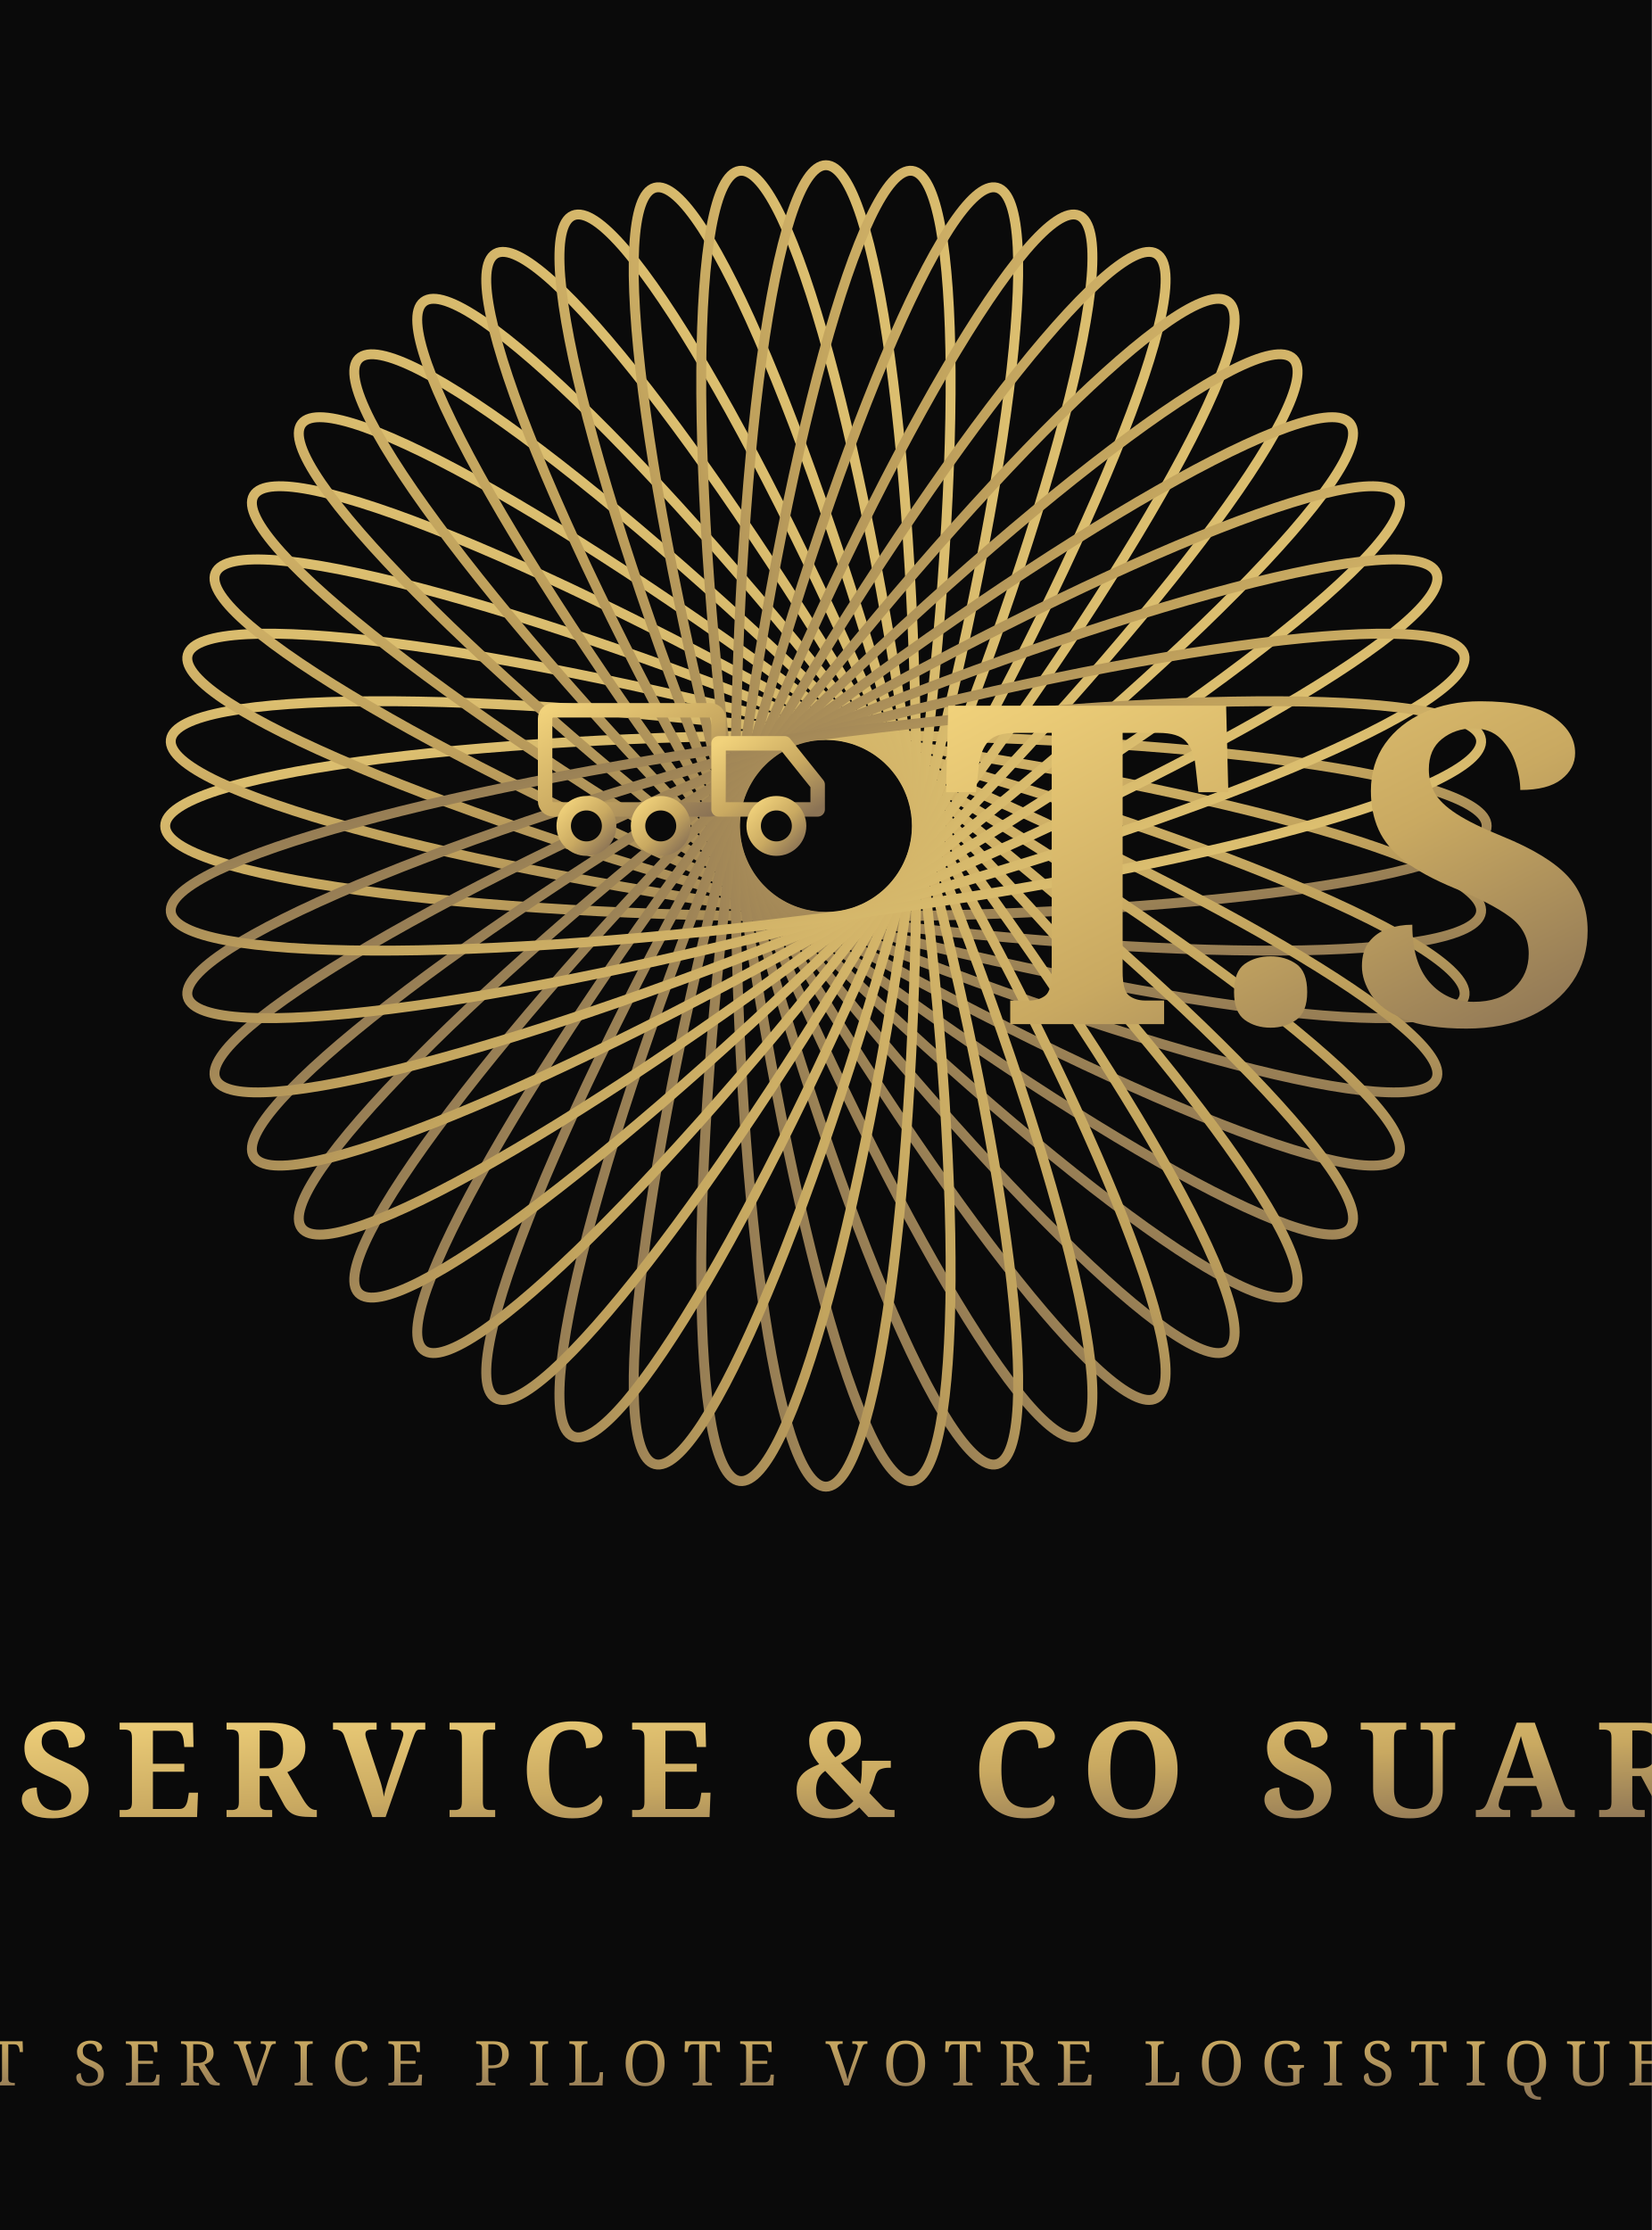
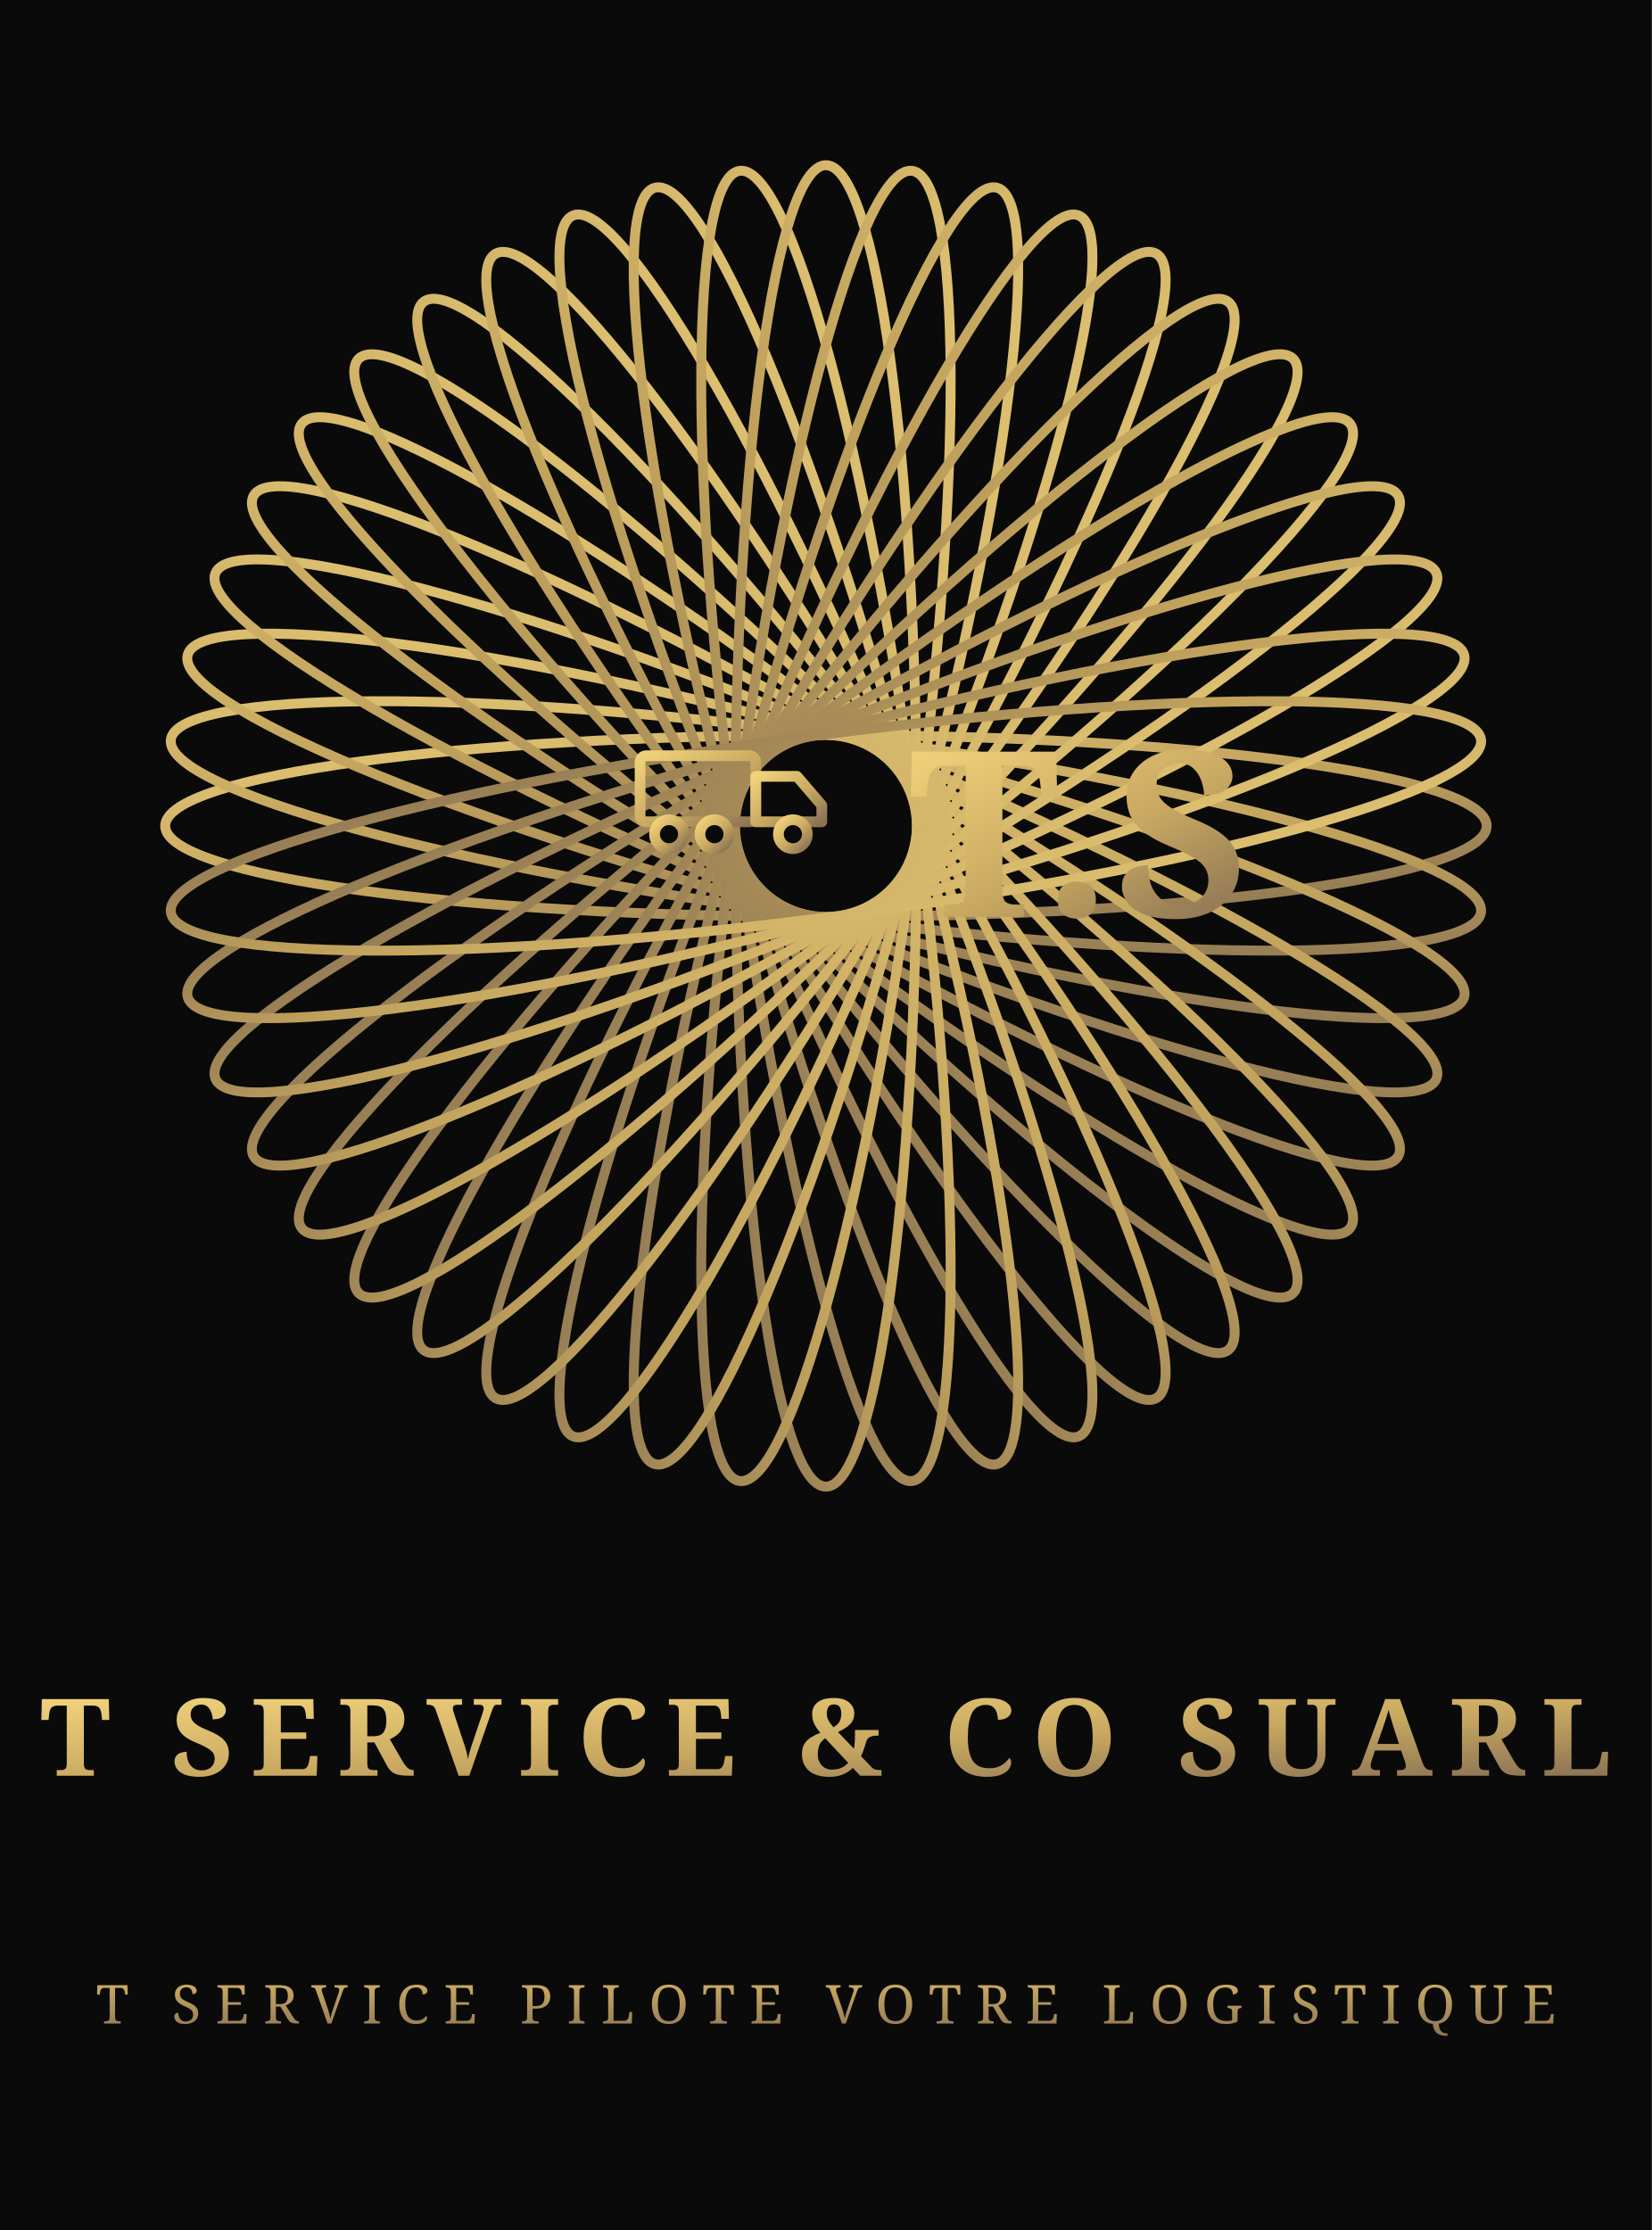
- <svg xmlns="http://www.w3.org/2000/svg" viewBox="0 0 400 540" role="img" aria-label="T SERVICE &amp; CO SUARL — T SERVICE PILOTE VOTRE LOGISTIQUE">
+ <svg xmlns="http://www.w3.org/2000/svg" viewBox="0 0 400 540" role="img" aria-label="T SERVICE &amp; CO SUARL">
  <defs>
    <linearGradient id="g1" x1="0%" y1="0%" x2="100%" y2="100%">
      <stop offset="0%" stop-color="#F1D27B" />
      <stop offset="55%" stop-color="#C9A961" />
      <stop offset="100%" stop-color="#8B7355" />
    </linearGradient>
    <linearGradient id="g2" x1="0%" y1="0%" x2="0%" y2="100%">
      <stop offset="0%" stop-color="#C9A961" />
      <stop offset="100%" stop-color="#8B7355" />
    </linearGradient>
  </defs>
  <rect width="400" height="540" fill="#0A0A0A" />
  <g transform="translate(200 200)" fill="none" stroke="url(#g1)" stroke-width="2.4" opacity="0.95">
    <ellipse cx="0" cy="0" rx="160" ry="22" transform="rotate(0)" />
    <ellipse cx="0" cy="0" rx="160" ry="22" transform="rotate(7.5)" />
    <ellipse cx="0" cy="0" rx="160" ry="22" transform="rotate(15)" />
    <ellipse cx="0" cy="0" rx="160" ry="22" transform="rotate(22.5)" />
    <ellipse cx="0" cy="0" rx="160" ry="22" transform="rotate(30)" />
    <ellipse cx="0" cy="0" rx="160" ry="22" transform="rotate(37.5)" />
    <ellipse cx="0" cy="0" rx="160" ry="22" transform="rotate(45)" />
    <ellipse cx="0" cy="0" rx="160" ry="22" transform="rotate(52.5)" />
    <ellipse cx="0" cy="0" rx="160" ry="22" transform="rotate(60)" />
    <ellipse cx="0" cy="0" rx="160" ry="22" transform="rotate(67.5)" />
    <ellipse cx="0" cy="0" rx="160" ry="22" transform="rotate(75)" />
    <ellipse cx="0" cy="0" rx="160" ry="22" transform="rotate(82.5)" />
    <ellipse cx="0" cy="0" rx="160" ry="22" transform="rotate(90)" />
    <ellipse cx="0" cy="0" rx="160" ry="22" transform="rotate(97.5)" />
    <ellipse cx="0" cy="0" rx="160" ry="22" transform="rotate(105)" />
    <ellipse cx="0" cy="0" rx="160" ry="22" transform="rotate(112.5)" />
    <ellipse cx="0" cy="0" rx="160" ry="22" transform="rotate(120)" />
    <ellipse cx="0" cy="0" rx="160" ry="22" transform="rotate(127.5)" />
    <ellipse cx="0" cy="0" rx="160" ry="22" transform="rotate(135)" />
    <ellipse cx="0" cy="0" rx="160" ry="22" transform="rotate(142.5)" />
    <ellipse cx="0" cy="0" rx="160" ry="22" transform="rotate(150)" />
    <ellipse cx="0" cy="0" rx="160" ry="22" transform="rotate(157.5)" />
    <ellipse cx="0" cy="0" rx="160" ry="22" transform="rotate(165)" />
    <ellipse cx="0" cy="0" rx="160" ry="22" transform="rotate(172.5)" />
  </g>
-   <g transform="translate(132 190)" fill="none" stroke="url(#g1)" stroke-width="3.5" stroke-linecap="round" stroke-linejoin="round">
-     <rect x="0" y="-18" width="42" height="24" rx="2" />
-     <path d="M 42 -10 L 58 -10 L 66 0 L 66 6 L 42 6 Z" />
-     <circle cx="10" cy="10" r="5.5" fill="#0A0A0A" />
-     <circle cx="28" cy="10" r="5.5" fill="#0A0A0A" />
-     <circle cx="56" cy="10" r="5.5" fill="#0A0A0A" />
+   <g transform="translate(155 195)" fill="none" stroke="url(#g1)" stroke-width="2.6" stroke-linecap="round" stroke-linejoin="round">
+     <rect x="0" y="-12" width="28" height="16" rx="1.5" />
+     <path d="M 28 -7 L 38 -7 L 44 0 L 44 4 L 28 4 Z" />
+     <circle cx="7" cy="7" r="3.5" fill="#0A0A0A" />
+     <circle cx="18" cy="7" r="3.5" fill="#0A0A0A" />
+     <circle cx="37" cy="7" r="3.5" fill="#0A0A0A" />
  </g>
-   <line x1="208" y1="135" x2="208" y2="265" stroke="url(#g1)" stroke-width="3" />
-   <text x="228" y="248" font-family="Cinzel, 'Cormorant Garamond', Georgia, serif" font-weight="700" font-size="108" fill="url(#g1)" letter-spacing="3">T.S</text>
-   <text x="200" y="440" text-anchor="middle" font-family="Cinzel, 'Cormorant Garamond', Georgia, serif" font-weight="600" font-size="32" fill="url(#g1)" letter-spacing="5">T SERVICE &amp; CO SUARL</text>
-   <line x1="70" y1="470" x2="330" y2="470" stroke="url(#g2)" stroke-width="1.2" />
-   <text x="200" y="505" text-anchor="middle" font-family="Cinzel, 'Cormorant Garamond', Georgia, serif" font-weight="400" font-size="15" fill="url(#g2)" letter-spacing="4">T SERVICE PILOTE VOTRE LOGISTIQUE</text>
+   <line x1="208" y1="160" x2="208" y2="240" stroke="url(#g1)" stroke-width="2.2" />
+   <text x="220" y="222" font-family="Cinzel, 'Cormorant Garamond', Georgia, serif" font-weight="600" font-size="56" fill="url(#g1)" letter-spacing="1">T.S</text>
+   <text x="200" y="430" text-anchor="middle" font-family="Cinzel, 'Cormorant Garamond', Georgia, serif" font-weight="600" font-size="26" fill="url(#g1)" letter-spacing="4">T SERVICE &amp; CO SUARL</text>
+   <line x1="80" y1="458" x2="320" y2="458" stroke="url(#g2)" stroke-width="1" />
+   <text x="200" y="490" text-anchor="middle" font-family="Cinzel, 'Cormorant Garamond', Georgia, serif" font-weight="400" font-size="13" fill="url(#g2)" letter-spacing="3.5">T SERVICE PILOTE VOTRE LOGISTIQUE</text>
</svg>
